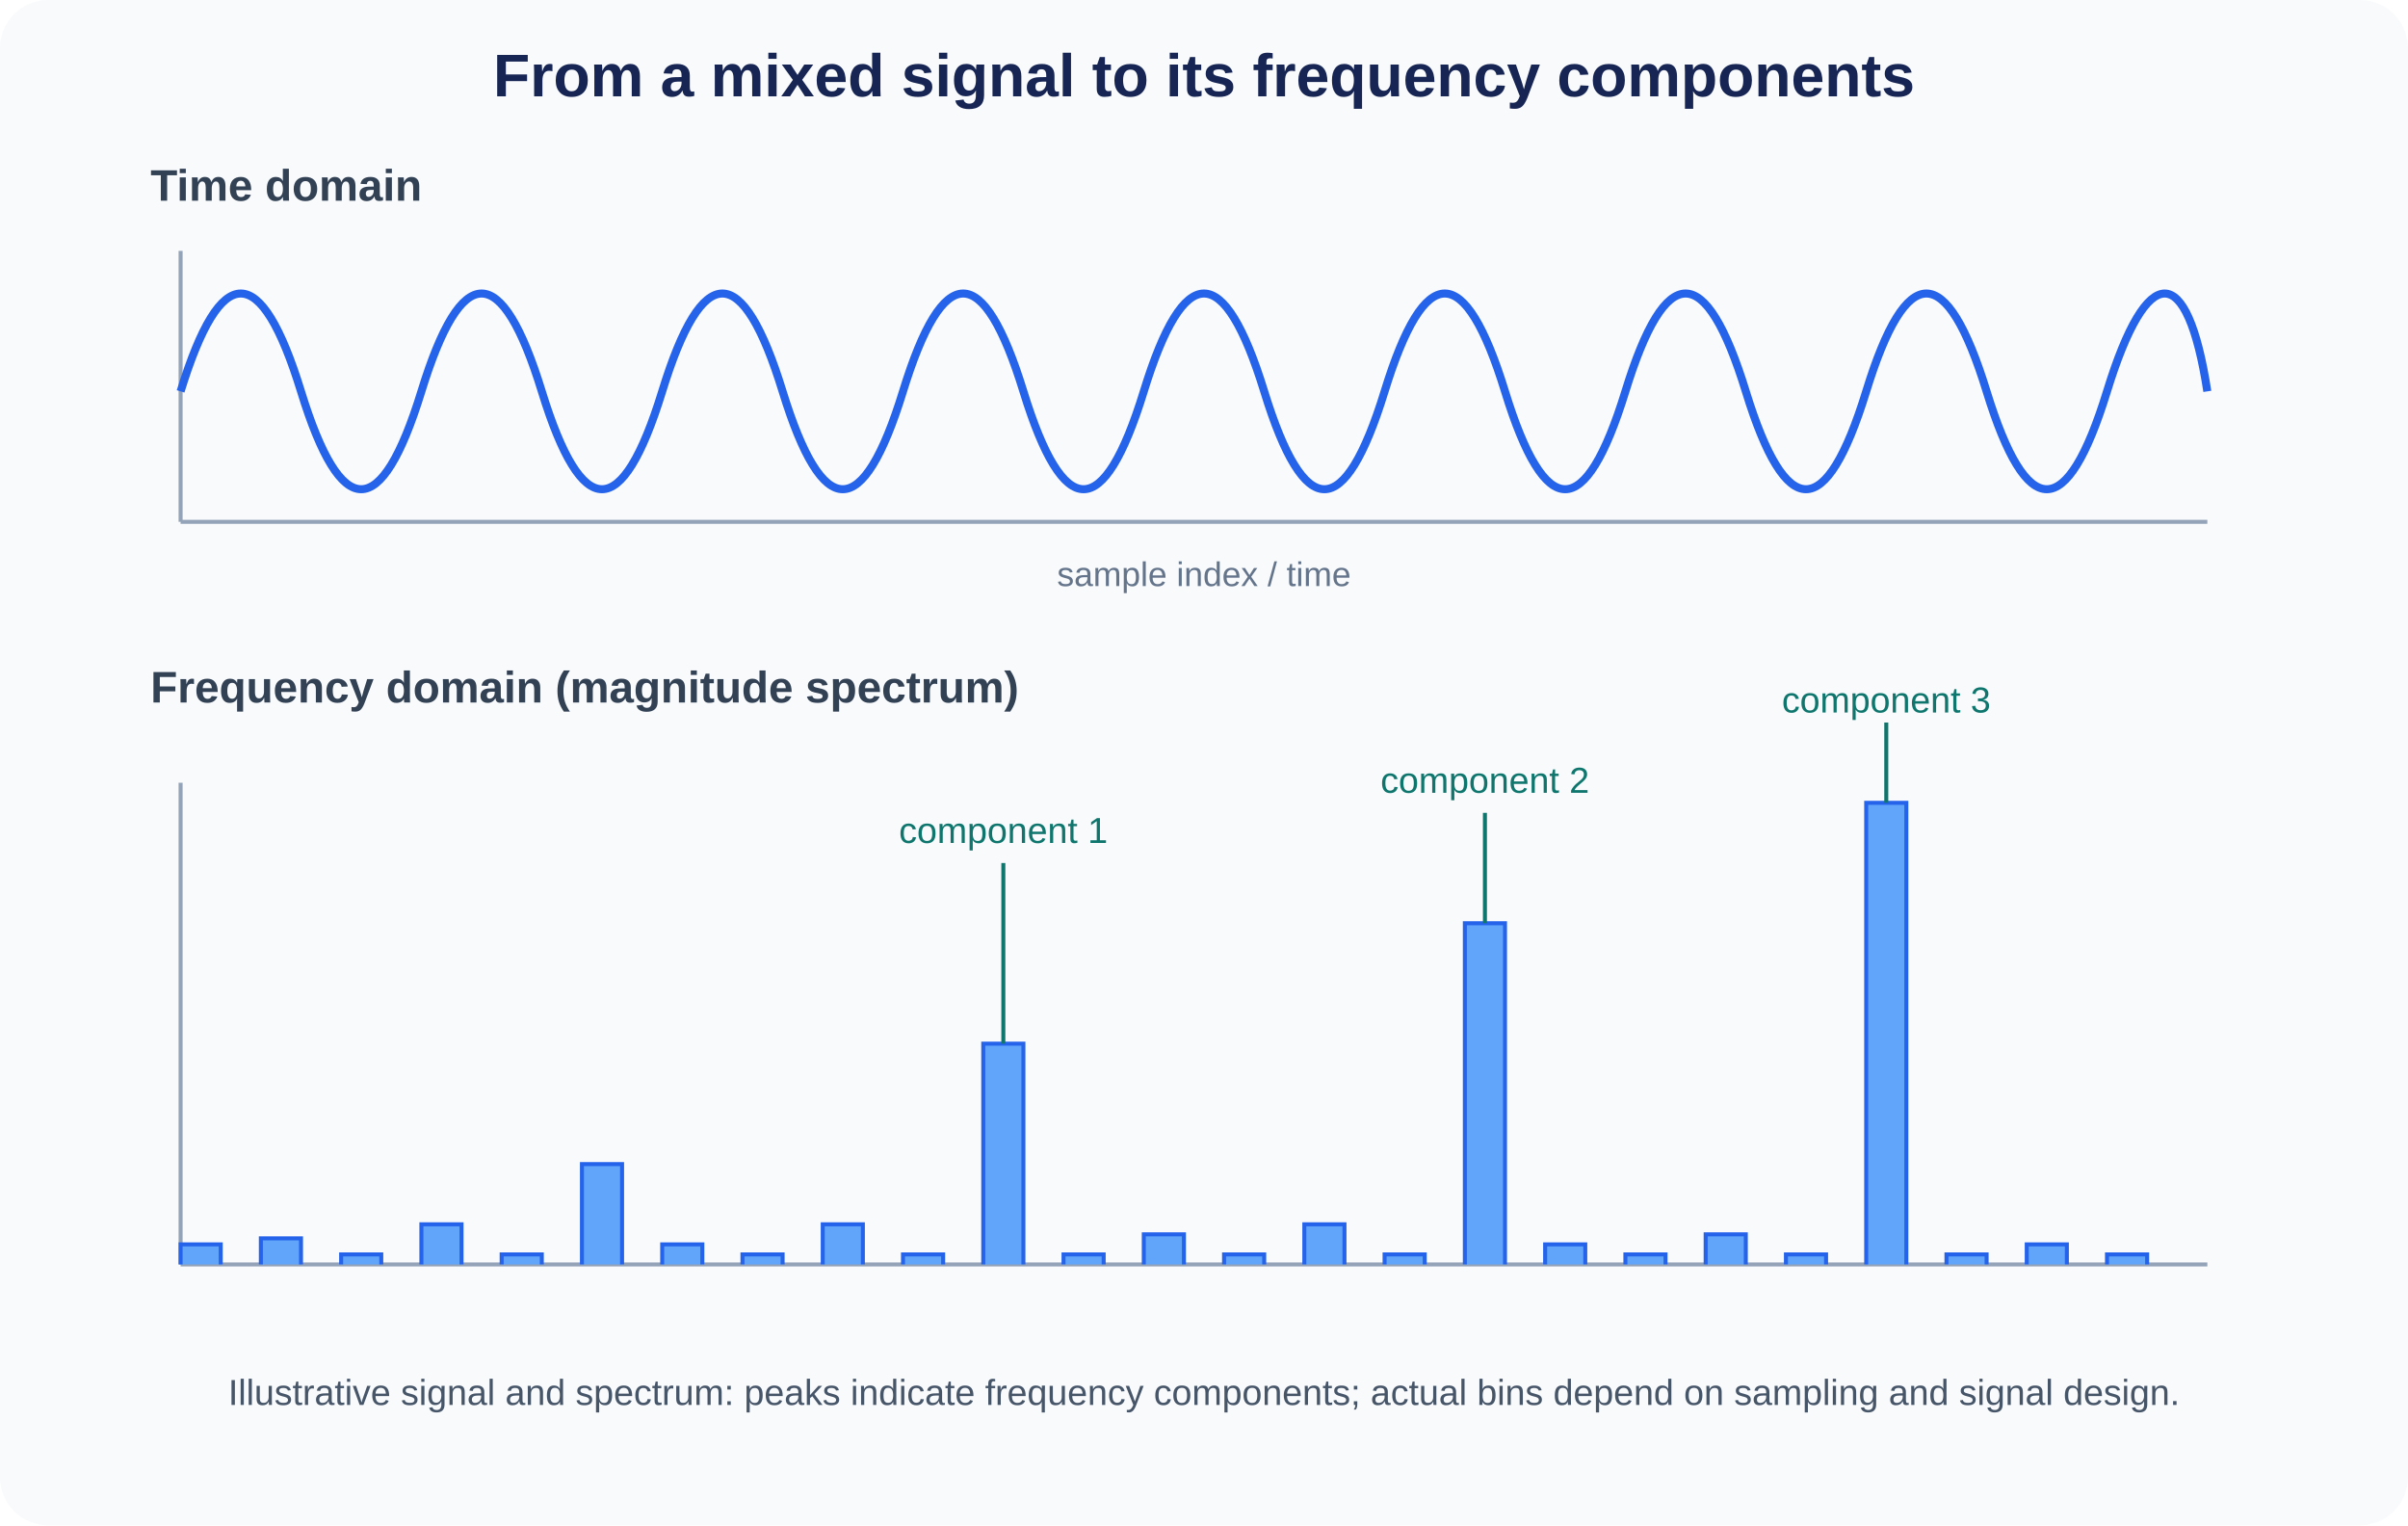
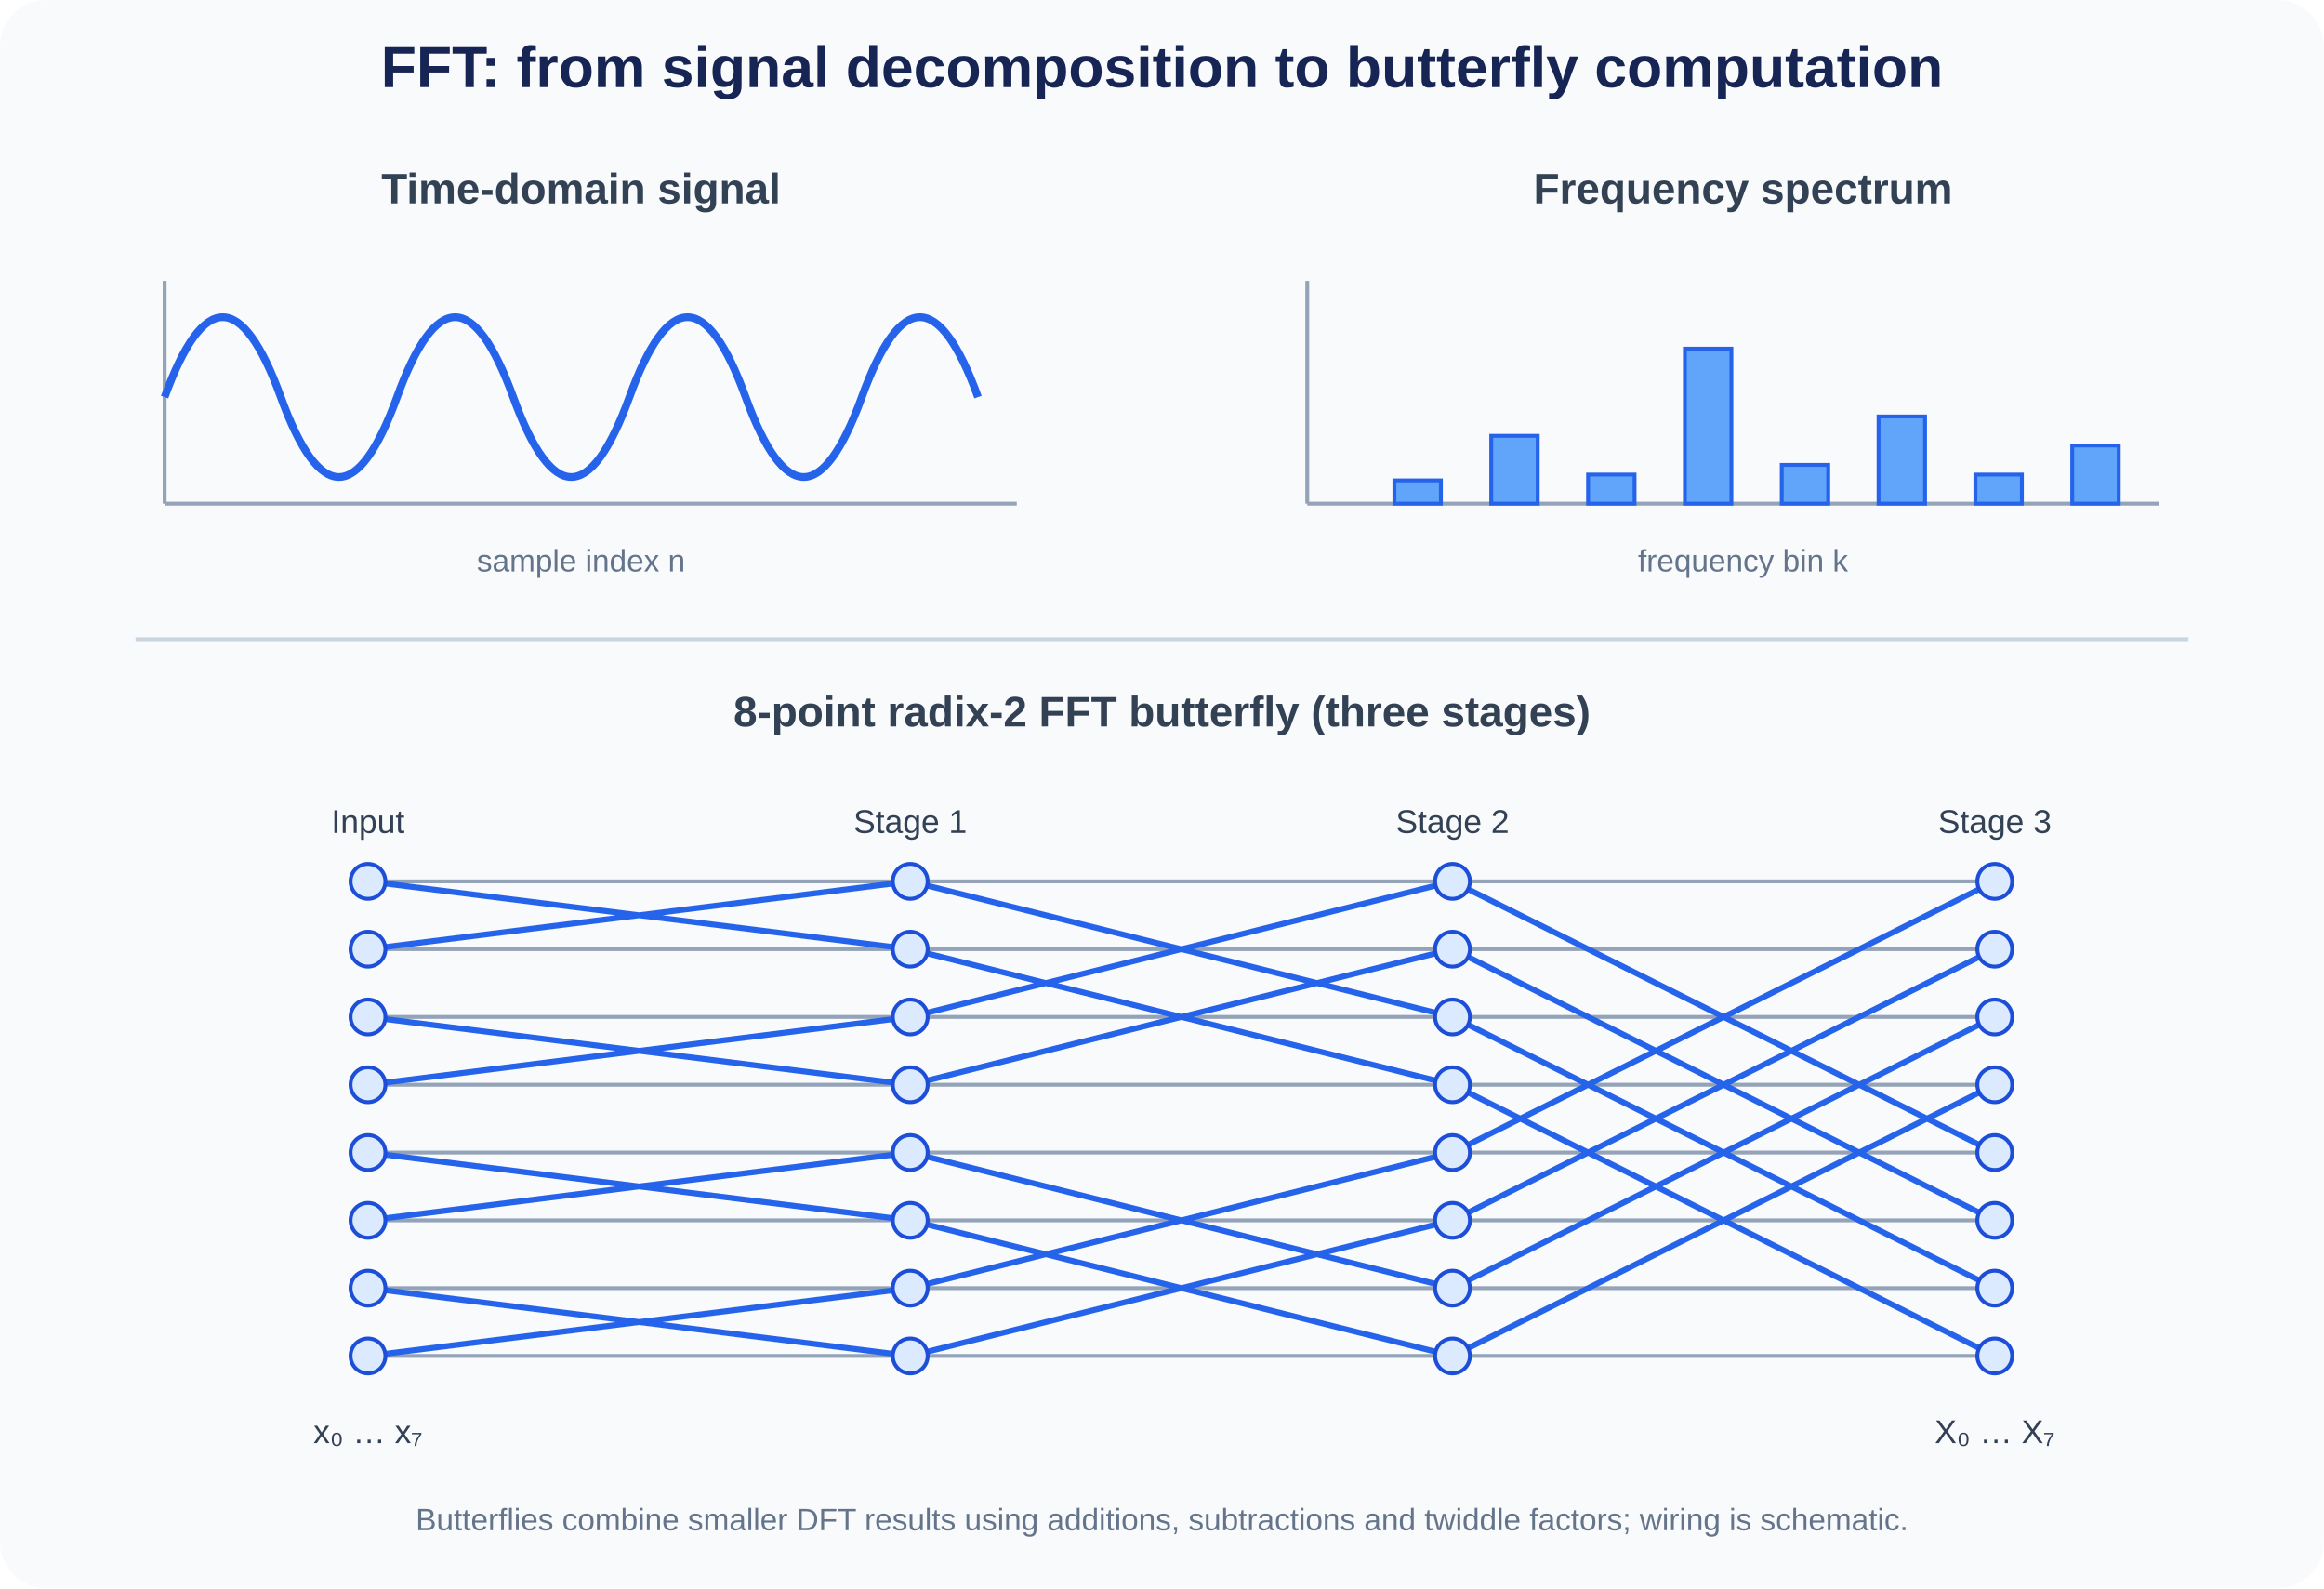
- <svg xmlns="http://www.w3.org/2000/svg" width="1200" height="760" viewBox="0 0 1200 760">
-   <rect width="1200" height="760" rx="24" fill="#f8fafc" />
-   <text x="600" y="48" text-anchor="middle" font-family="Arial" font-size="30" font-weight="700" fill="#172554">From a mixed signal to its frequency components</text>
-   <text x="75" y="100" font-family="Arial" font-size="22" font-weight="700" fill="#334155">Time domain</text>
-   <line x1="90" y1="260" x2="1100" y2="260" stroke="#94a3b8" stroke-width="2" />
-   <line x1="90" y1="125" x2="90" y2="260" stroke="#94a3b8" stroke-width="2" />
-   <path d="M90 195 C110 130 130 130 150 195 S190 260 210 195 S250 130 270 195 S310 260 330 195 S370 130 390 195 S430 260 450 195 S490 130 510 195 S550 260 570 195 S610 130 630 195 S670 260 690 195 S730 130 750 195 S790 260 810 195 S850 130 870 195 S910 260 930 195 S970 130 990 195 S1030 260 1050 195 S1090 130 1100 195" fill="none" stroke="#2563eb" stroke-width="4" />
-   <text x="600" y="292" text-anchor="middle" font-family="Arial" font-size="17" fill="#64748b">sample index / time</text>
-   <text x="75" y="350" font-family="Arial" font-size="22" font-weight="700" fill="#334155">Frequency domain (magnitude spectrum)</text>
-   <line x1="90" y1="630" x2="1100" y2="630" stroke="#94a3b8" stroke-width="2" />
-   <line x1="90" y1="390" x2="90" y2="630" stroke="#94a3b8" stroke-width="2" />
-   <path d="M90 630 L90 620 L110 620 L110 630 M130 630 L130 617 L150 617 L150 630 M170 630 L170 625 L190 625 L190 630 M210 630 L210 610 L230 610 L230 630 M250 630 L250 625 L270 625 L270 630 M290 630 L290 580 L310 580 L310 630 M330 630 L330 620 L350 620 L350 630 M370 630 L370 625 L390 625 L390 630 M410 630 L410 610 L430 610 L430 630 M450 630 L450 625 L470 625 L470 630 M490 630 L490 520 L510 520 L510 630 M530 630 L530 625 L550 625 L550 630 M570 630 L570 615 L590 615 L590 630 M610 630 L610 625 L630 625 L630 630 M650 630 L650 610 L670 610 L670 630 M690 630 L690 625 L710 625 L710 630 M730 630 L730 460 L750 460 L750 630 M770 630 L770 620 L790 620 L790 630 M810 630 L810 625 L830 625 L830 630 M850 630 L850 615 L870 615 L870 630 M890 630 L890 625 L910 625 L910 630 M930 630 L930 400 L950 400 L950 630 M970 630 L970 625 L990 625 L990 630 M1010 630 L1010 620 L1030 620 L1030 630 M1050 630 L1050 625 L1070 625 L1070 630" fill="#60a5fa" stroke="#2563eb" stroke-width="2" />
-   <path d="M500 520 V430" stroke="#0f766e" stroke-width="2" />
-   <text x="500" y="420" text-anchor="middle" font-family="Arial" font-size="18" fill="#0f766e">component 1</text>
-   <path d="M740 460 V405" stroke="#0f766e" stroke-width="2" />
-   <text x="740" y="395" text-anchor="middle" font-family="Arial" font-size="18" fill="#0f766e">component 2</text>
-   <path d="M940 400 V360" stroke="#0f766e" stroke-width="2" />
-   <text x="940" y="355" text-anchor="middle" font-family="Arial" font-size="18" fill="#0f766e">component 3</text>
-   <text x="600" y="700" text-anchor="middle" font-family="Arial" font-size="18" fill="#475569">Illustrative signal and spectrum: peaks indicate frequency components; actual bins depend on sampling and signal design.</text>
+ <svg xmlns="http://www.w3.org/2000/svg" width="1200" height="820" viewBox="0 0 1200 820">
+   <rect width="1200" height="820" rx="24" fill="#f8fafc" />
+   <text x="600" y="45" text-anchor="middle" font-family="Arial" font-size="30" font-weight="700" fill="#172554">FFT: from signal decomposition to butterfly computation</text>
+   <text x="300" y="105" text-anchor="middle" font-family="Arial" font-size="22" font-weight="700" fill="#334155">Time-domain signal</text>
+   <text x="900" y="105" text-anchor="middle" font-family="Arial" font-size="22" font-weight="700" fill="#334155">Frequency spectrum</text>
+   <line x1="85" y1="260" x2="525" y2="260" stroke="#94a3b8" stroke-width="2" />
+   <line x1="85" y1="145" x2="85" y2="260" stroke="#94a3b8" stroke-width="2" />
+   <path d="M85 205 C105 150 125 150 145 205 S185 260 205 205 S245 150 265 205 S305 260 325 205 S365 150 385 205 S425 260 445 205 S485 150 505 205" fill="none" stroke="#2563eb" stroke-width="4" />
+   <line x1="675" y1="260" x2="1115" y2="260" stroke="#94a3b8" stroke-width="2" />
+   <line x1="675" y1="145" x2="675" y2="260" stroke="#94a3b8" stroke-width="2" />
+   <g fill="#60a5fa" stroke="#2563eb" stroke-width="2">
+     <rect x="720" y="248" width="24" height="12" />
+     <rect x="770" y="225" width="24" height="35" />
+     <rect x="820" y="245" width="24" height="15" />
+     <rect x="870" y="180" width="24" height="80" />
+     <rect x="920" y="240" width="24" height="20" />
+     <rect x="970" y="215" width="24" height="45" />
+     <rect x="1020" y="245" width="24" height="15" />
+     <rect x="1070" y="230" width="24" height="30" />
+   </g>
+   <text x="300" y="295" text-anchor="middle" font-family="Arial" font-size="16" fill="#64748b">sample index n</text>
+   <text x="900" y="295" text-anchor="middle" font-family="Arial" font-size="16" fill="#64748b">frequency bin k</text>
+   <line x1="70" y1="330" x2="1130" y2="330" stroke="#cbd5e1" stroke-width="2" />
+   <text x="600" y="375" text-anchor="middle" font-family="Arial" font-size="22" font-weight="700" fill="#334155">8-point radix-2 FFT butterfly (three stages)</text>
+   <g stroke="#94a3b8" stroke-width="2" fill="none">
+     <path d="M190 455 L470 455 M190 490 L470 490 M190 525 L470 525 M190 560 L470 560 M190 595 L470 595 M190 630 L470 630 M190 665 L470 665 M190 700 L470 700" />
+     <path d="M470 455 L750 455 M470 490 L750 490 M470 525 L750 525 M470 560 L750 560 M470 595 L750 595 M470 630 L750 630 M470 665 L750 665 M470 700 L750 700" />
+     <path d="M750 455 L1030 455 M750 490 L1030 490 M750 525 L1030 525 M750 560 L1030 560 M750 595 L1030 595 M750 630 L1030 630 M750 665 L1030 665 M750 700 L1030 700" />
+   </g>
+   <g stroke="#2563eb" stroke-width="3" fill="none">
+     <path d="M190 455 L470 490 M190 490 L470 455 M190 525 L470 560 M190 560 L470 525 M190 595 L470 630 M190 630 L470 595 M190 665 L470 700 M190 700 L470 665" />
+     <path d="M470 455 L750 525 M470 490 L750 560 M470 525 L750 455 M470 560 L750 490 M470 595 L750 665 M470 630 L750 700 M470 665 L750 595 M470 700 L750 630" />
+     <path d="M750 455 L1030 595 M750 490 L1030 630 M750 525 L1030 665 M750 560 L1030 700 M750 595 L1030 455 M750 630 L1030 490 M750 665 L1030 525 M750 700 L1030 560" />
+   </g>
+   <g fill="#dbeafe" stroke="#1d4ed8" stroke-width="2">
+     <circle cx="190" cy="455" r="9" />
+     <circle cx="190" cy="490" r="9" />
+     <circle cx="190" cy="525" r="9" />
+     <circle cx="190" cy="560" r="9" />
+     <circle cx="190" cy="595" r="9" />
+     <circle cx="190" cy="630" r="9" />
+     <circle cx="190" cy="665" r="9" />
+     <circle cx="190" cy="700" r="9" />
+     <circle cx="470" cy="455" r="9" />
+     <circle cx="470" cy="490" r="9" />
+     <circle cx="470" cy="525" r="9" />
+     <circle cx="470" cy="560" r="9" />
+     <circle cx="470" cy="595" r="9" />
+     <circle cx="470" cy="630" r="9" />
+     <circle cx="470" cy="665" r="9" />
+     <circle cx="470" cy="700" r="9" />
+     <circle cx="750" cy="455" r="9" />
+     <circle cx="750" cy="490" r="9" />
+     <circle cx="750" cy="525" r="9" />
+     <circle cx="750" cy="560" r="9" />
+     <circle cx="750" cy="595" r="9" />
+     <circle cx="750" cy="630" r="9" />
+     <circle cx="750" cy="665" r="9" />
+     <circle cx="750" cy="700" r="9" />
+     <circle cx="1030" cy="455" r="9" />
+     <circle cx="1030" cy="490" r="9" />
+     <circle cx="1030" cy="525" r="9" />
+     <circle cx="1030" cy="560" r="9" />
+     <circle cx="1030" cy="595" r="9" />
+     <circle cx="1030" cy="630" r="9" />
+     <circle cx="1030" cy="665" r="9" />
+     <circle cx="1030" cy="700" r="9" />
+   </g>
+   <g font-family="Arial" font-size="17" fill="#334155" text-anchor="middle">
+     <text x="190" y="430">Input</text>
+     <text x="470" y="430">Stage 1</text>
+     <text x="750" y="430">Stage 2</text>
+     <text x="1030" y="430">Stage 3</text>
+     <text x="190" y="745">x₀ … x₇</text>
+     <text x="1030" y="745">X₀ … X₇</text>
+   </g>
+   <text x="600" y="790" text-anchor="middle" font-family="Arial" font-size="16" fill="#64748b">Butterflies combine smaller DFT results using additions, subtractions and twiddle factors; wiring is schematic.</text>
</svg>
